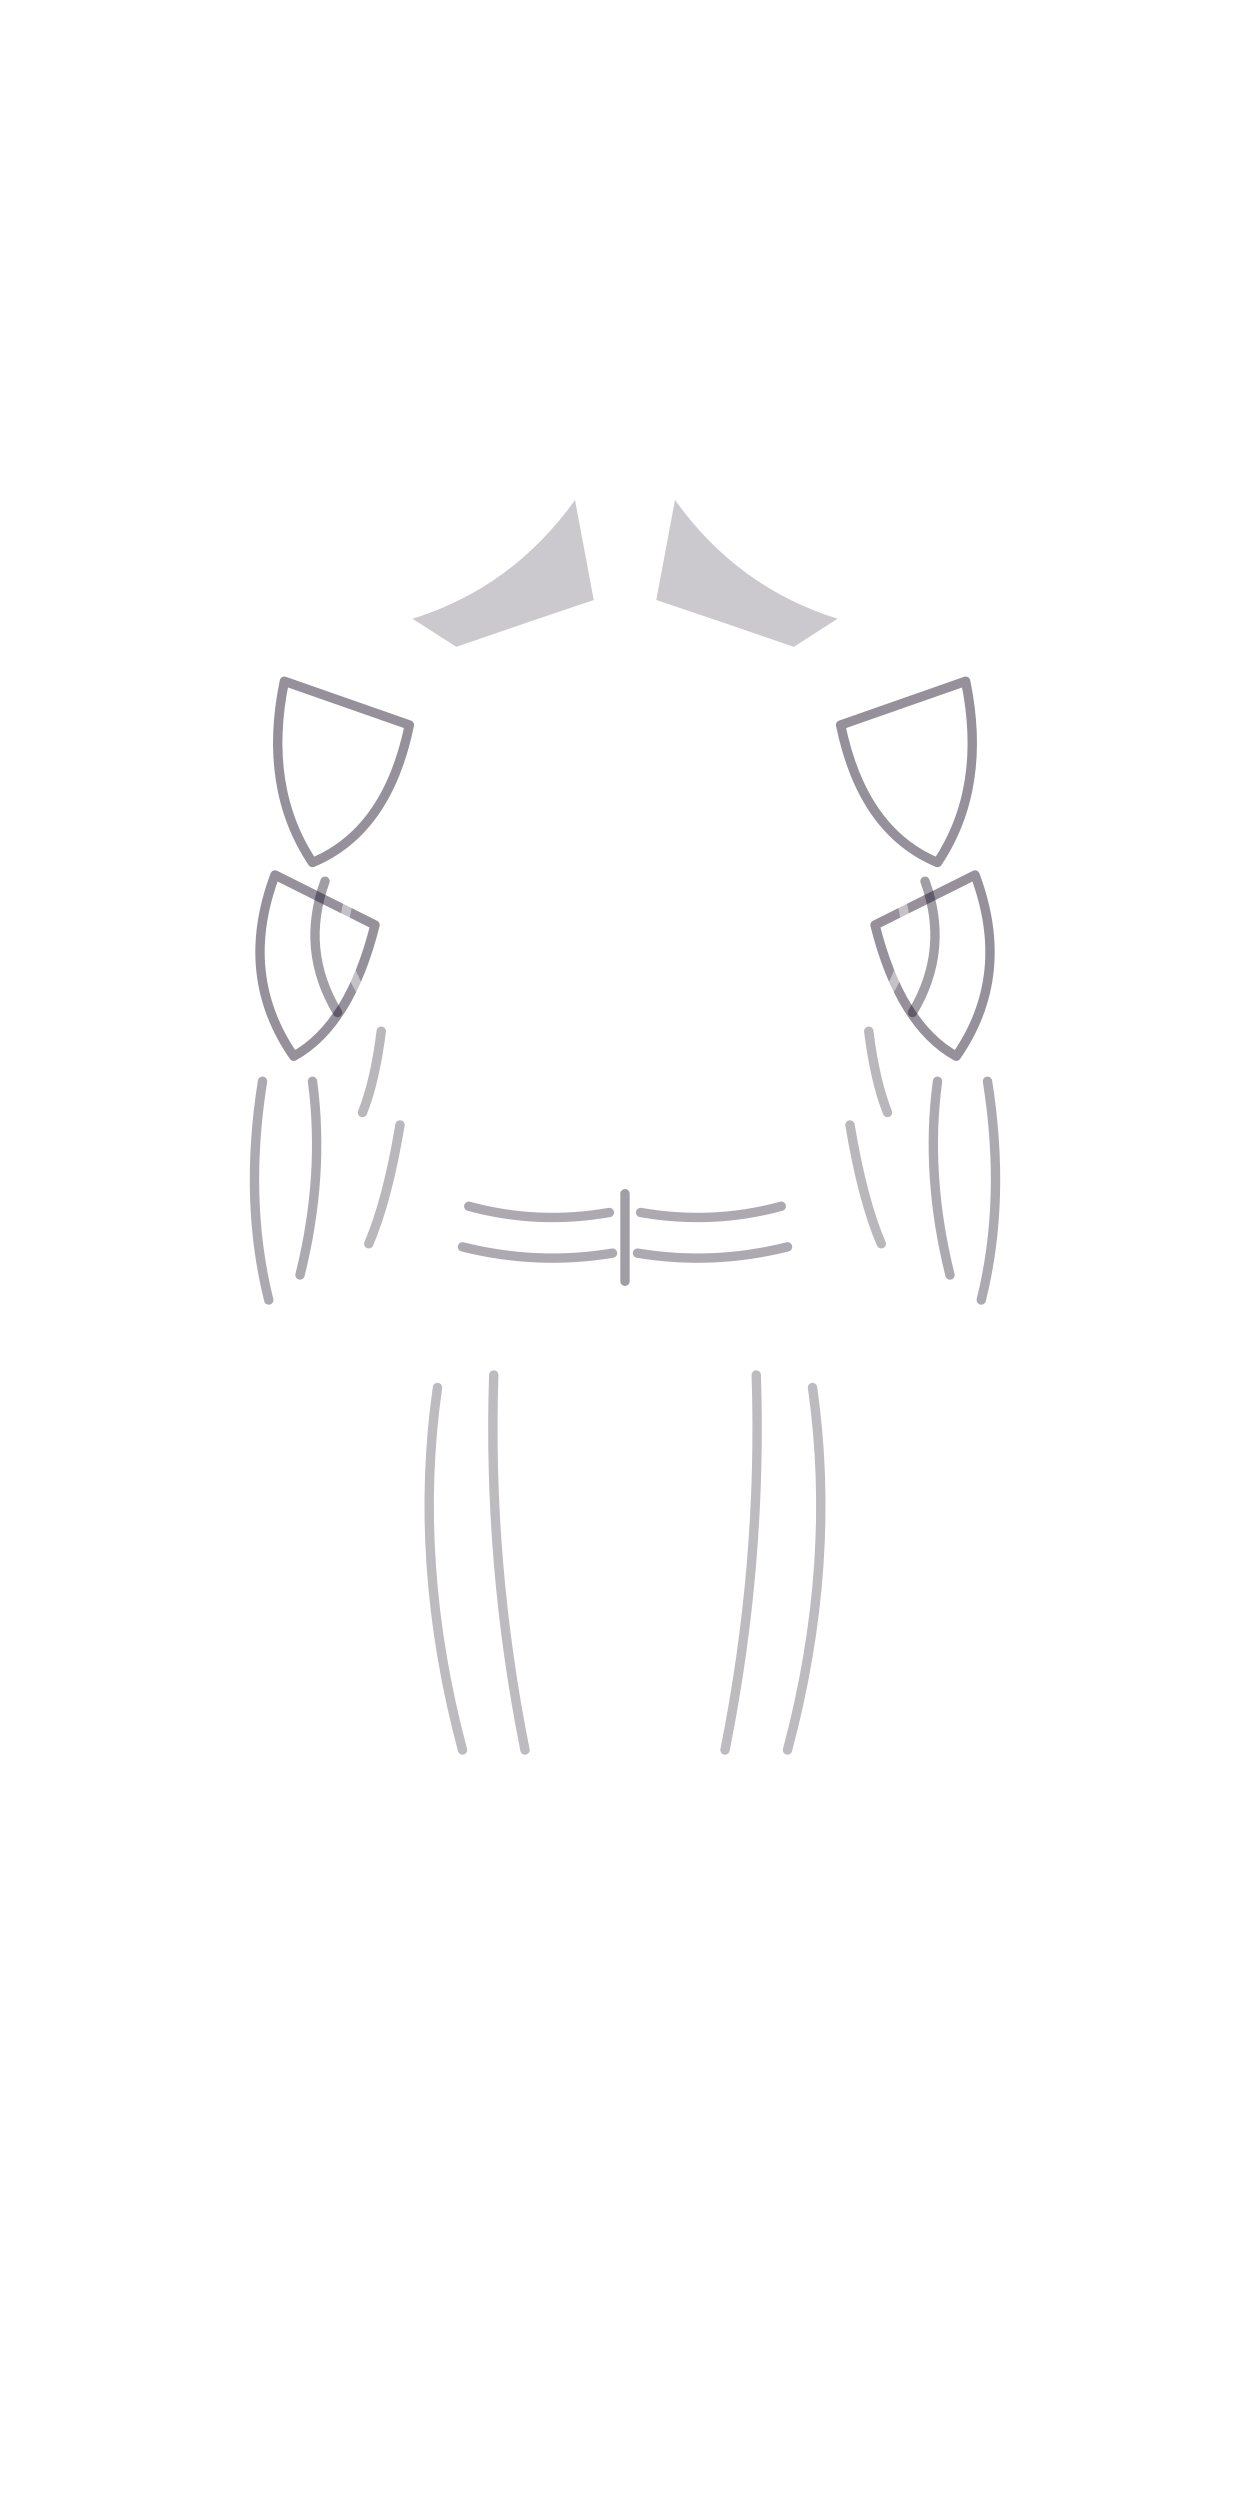
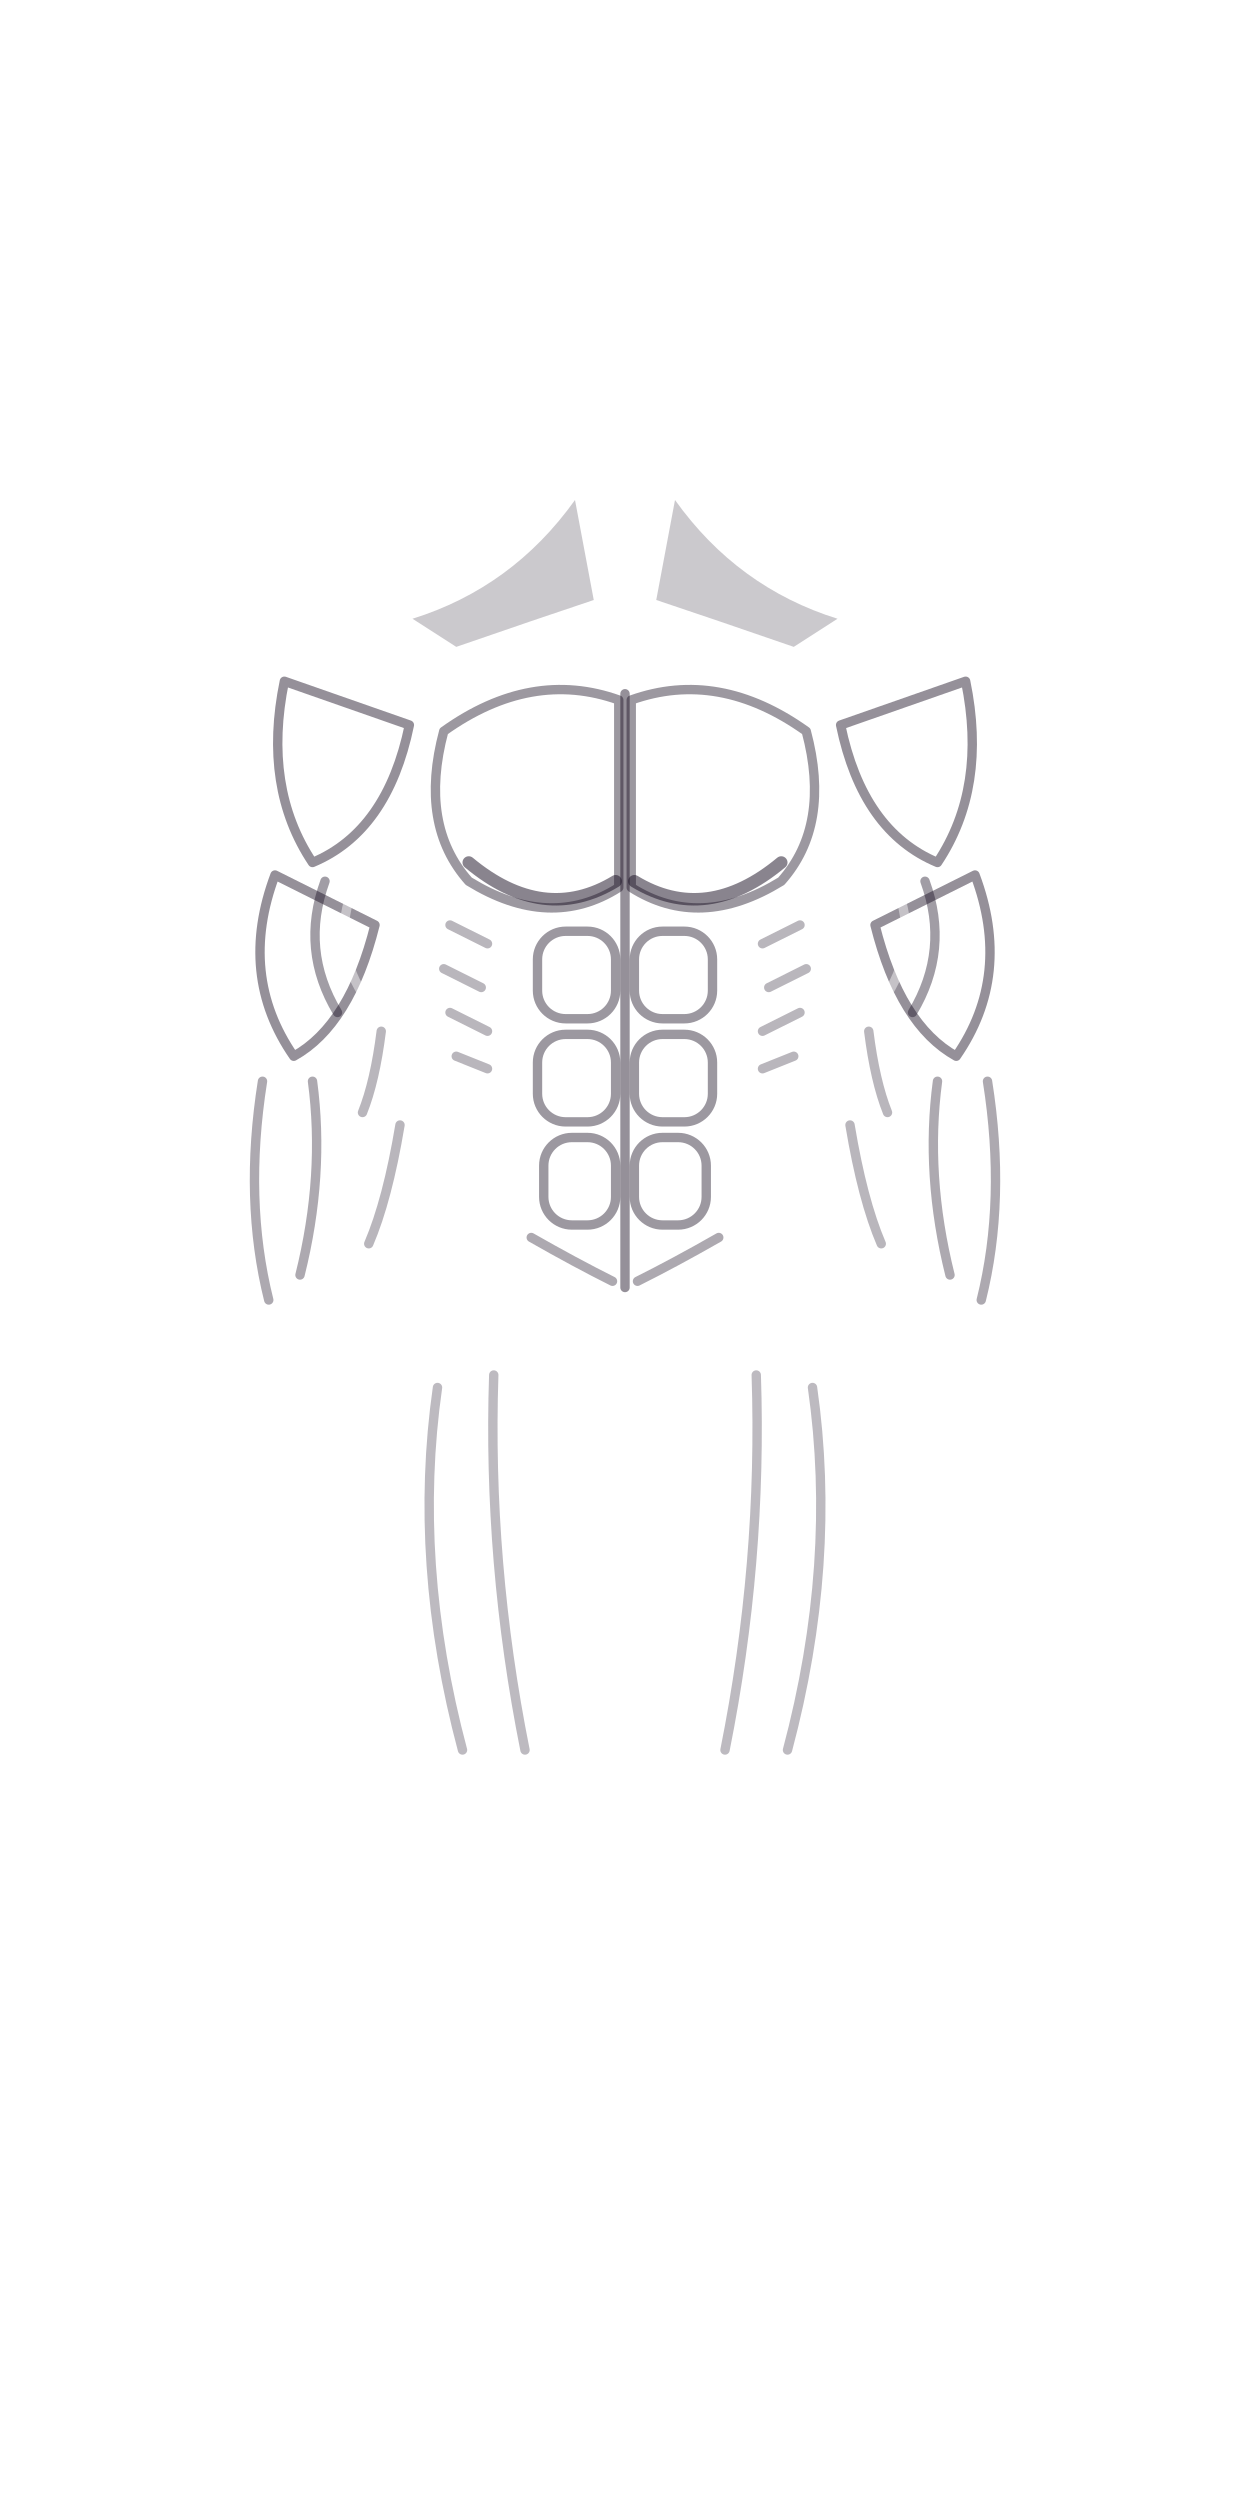
<svg xmlns="http://www.w3.org/2000/svg" viewBox="0 0 400 800">
  <g fill="rgba(255,255,255,0.16)" stroke="rgba(20,10,30,0.45)" stroke-width="3" stroke-linejoin="round">
    <path d="M91 218Q84 252 100 276Q124 266 131 232Z" />
    <path d="M88 280Q76 312 94 338Q112 328 120 296Z" />
  </g>
  <g fill="none" stroke-linecap="round">
    <path d="M104 282Q96 304 108 324" stroke="rgba(20,10,30,0.4)" stroke-width="3" />
    <path d="M113 284Q106 302 116 318" stroke="rgba(255,255,255,0.45)" stroke-width="3" />
    <path d="M84 346Q78 384 86 416M100 346Q104 376 96 408" stroke="rgba(20,10,30,0.35)" stroke-width="3" />
    <path d="M92 352Q88 380 92 404" stroke="rgba(255,255,255,0.35)" stroke-width="2.5" />
    <path d="M128 360Q124 384 118 398M122 330Q120 346 116 356" stroke="rgba(20,10,30,0.3)" stroke-width="3" />
    <path d="M140 444Q132 500 148 560M158 440Q156 500 168 560" stroke="rgba(20,10,30,0.28)" stroke-width="3" />
    <path d="M146 448Q142 500 154 552" stroke="rgba(255,255,255,0.3)" stroke-width="3" />
  </g>
  <path d="M184 160Q164 188 132 198L146 207Q172 198 190 192Z" fill="rgba(20,10,30,0.22)" />
-   <path d="M150 386Q172 392 195 388M148 399Q172 405 196 401" fill="none" stroke="rgba(20,10,30,0.35)" stroke-width="3" stroke-linecap="round" />
+   <g fill="rgba(255,255,255,0.13)" stroke="rgba(20,10,30,0.42)" stroke-width="3" stroke-linejoin="round">
+     <path d="M198 224Q170 214 142 234Q134 264 150 282Q176 298 198 284Z" />
+     <rect x="172" y="298" width="25" height="28" rx="9" />
+     <rect x="172" y="331" width="25" height="28" rx="9" />
+     <rect x="174" y="364" width="23" height="28" rx="9" />
+   </g>
+   <g fill="none" stroke-linecap="round">
+     <path d="M150 276Q174 296 197 282" stroke="rgba(20,10,30,0.5)" stroke-width="4" />
+     <path d="M152 242Q172 232 192 238" stroke="rgba(255,255,255,0.5)" stroke-width="3" />
+     <path d="M176 304H190M176 337H190M178 370H190" stroke="rgba(255,255,255,0.4)" stroke-width="3" />
+     <path d="M144 296L156 302M142 310L154 316M144 324L156 330M146 338L156 342" stroke="rgba(20,10,30,0.3)" stroke-width="3" />
+     <path d="M170 396Q184 404 196 410" stroke="rgba(20,10,30,0.35)" stroke-width="3" />
+   </g>
  <g transform="translate(400 0) scale(-1 1)">
    <g fill="rgba(255,255,255,0.16)" stroke="rgba(20,10,30,0.45)" stroke-width="3" stroke-linejoin="round">
      <path d="M91 218Q84 252 100 276Q124 266 131 232Z" />
      <path d="M88 280Q76 312 94 338Q112 328 120 296Z" />
    </g>
    <g fill="none" stroke-linecap="round">
      <path d="M104 282Q96 304 108 324" stroke="rgba(20,10,30,0.4)" stroke-width="3" />
      <path d="M113 284Q106 302 116 318" stroke="rgba(255,255,255,0.45)" stroke-width="3" />
      <path d="M84 346Q78 384 86 416M100 346Q104 376 96 408" stroke="rgba(20,10,30,0.35)" stroke-width="3" />
      <path d="M92 352Q88 380 92 404" stroke="rgba(255,255,255,0.35)" stroke-width="2.5" />
      <path d="M128 360Q124 384 118 398M122 330Q120 346 116 356" stroke="rgba(20,10,30,0.3)" stroke-width="3" />
      <path d="M140 444Q132 500 148 560M158 440Q156 500 168 560" stroke="rgba(20,10,30,0.28)" stroke-width="3" />
      <path d="M146 448Q142 500 154 552" stroke="rgba(255,255,255,0.3)" stroke-width="3" />
    </g>
    <path d="M184 160Q164 188 132 198L146 207Q172 198 190 192Z" fill="rgba(20,10,30,0.22)" />
-     <path d="M150 386Q172 392 195 388M148 399Q172 405 196 401" fill="none" stroke="rgba(20,10,30,0.35)" stroke-width="3" stroke-linecap="round" />
+     <g fill="rgba(255,255,255,0.13)" stroke="rgba(20,10,30,0.42)" stroke-width="3" stroke-linejoin="round">
+       <path d="M198 224Q170 214 142 234Q134 264 150 282Q176 298 198 284Z" />
+       <rect x="172" y="298" width="25" height="28" rx="9" />
+       <rect x="172" y="331" width="25" height="28" rx="9" />
+       <rect x="174" y="364" width="23" height="28" rx="9" />
+     </g>
+     <g fill="none" stroke-linecap="round">
+       <path d="M150 276Q174 296 197 282" stroke="rgba(20,10,30,0.5)" stroke-width="4" />
+       <path d="M152 242Q172 232 192 238" stroke="rgba(255,255,255,0.5)" stroke-width="3" />
+       <path d="M176 304H190M176 337H190M178 370H190" stroke="rgba(255,255,255,0.4)" stroke-width="3" />
+       <path d="M144 296L156 302M142 310L154 316M144 324L156 330M146 338L156 342" stroke="rgba(20,10,30,0.3)" stroke-width="3" />
+       <path d="M170 396Q184 404 196 410" stroke="rgba(20,10,30,0.35)" stroke-width="3" />
+     </g>
  </g>
-   <path d="M200 382L200 410" stroke="rgba(20,10,30,0.4)" stroke-width="3" stroke-linecap="round" />
+   <path d="M200 222V412" stroke="rgba(20,10,30,0.45)" stroke-width="3" stroke-linecap="round" />
</svg>
